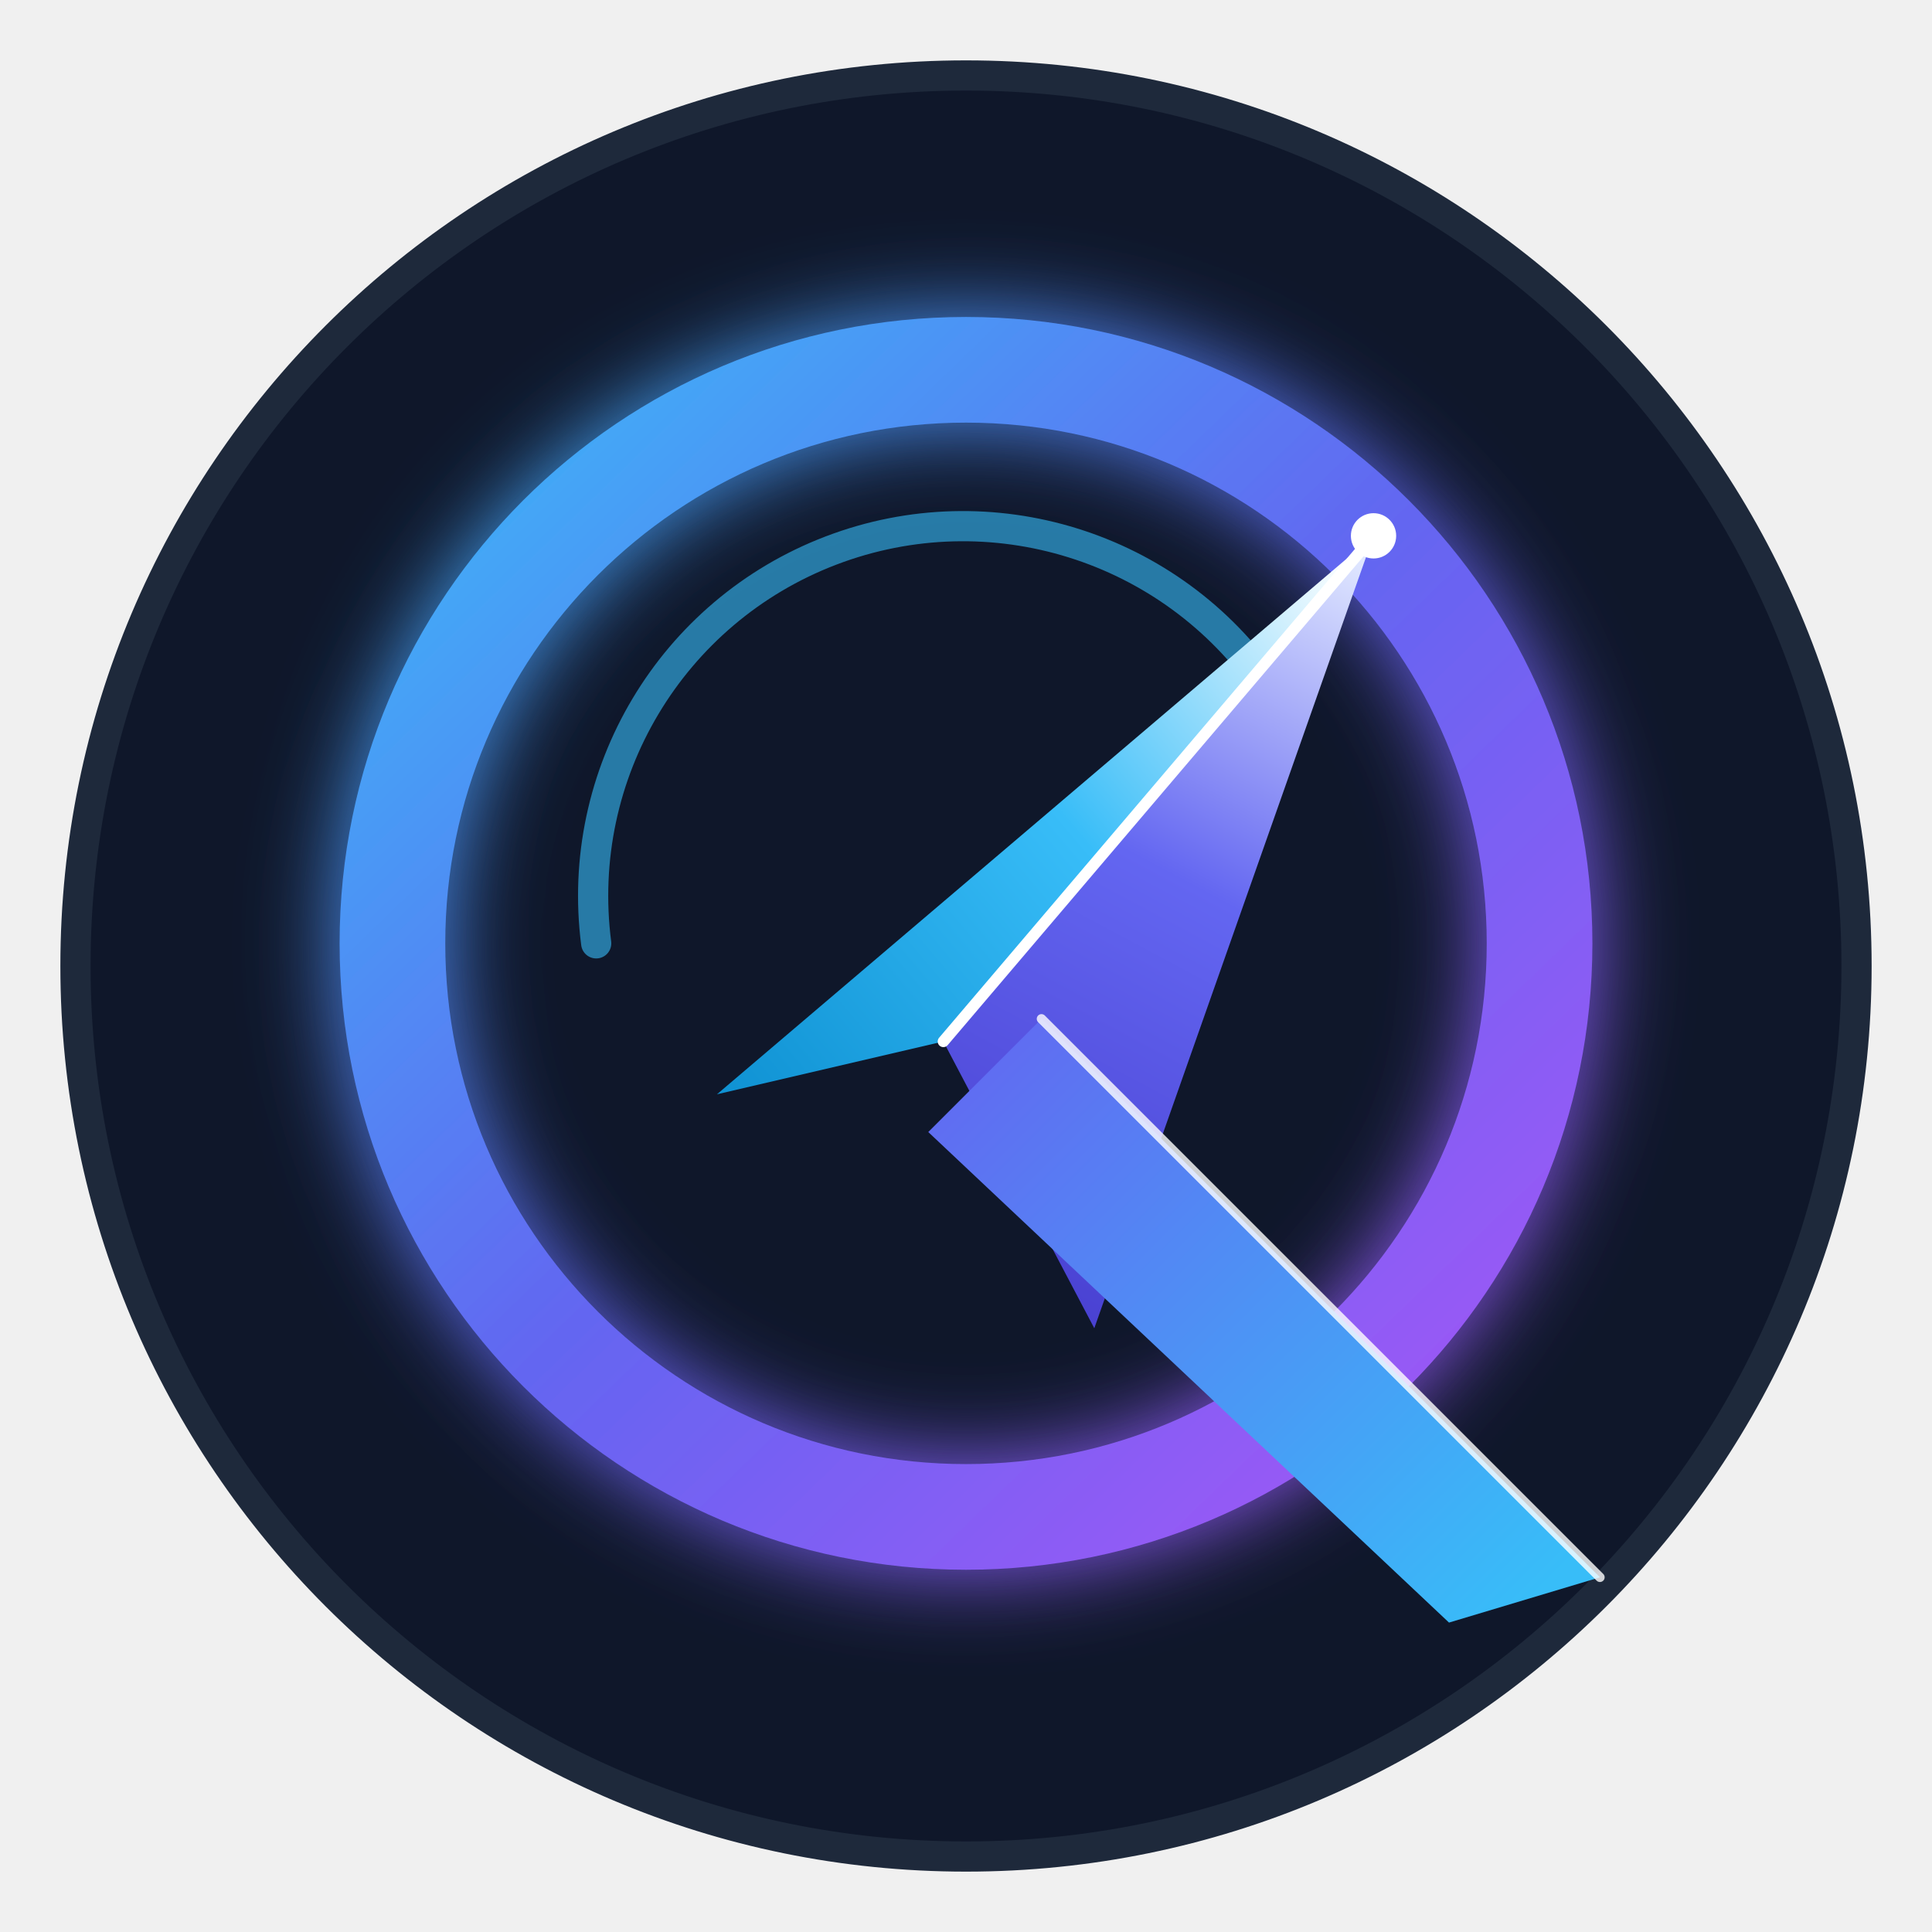
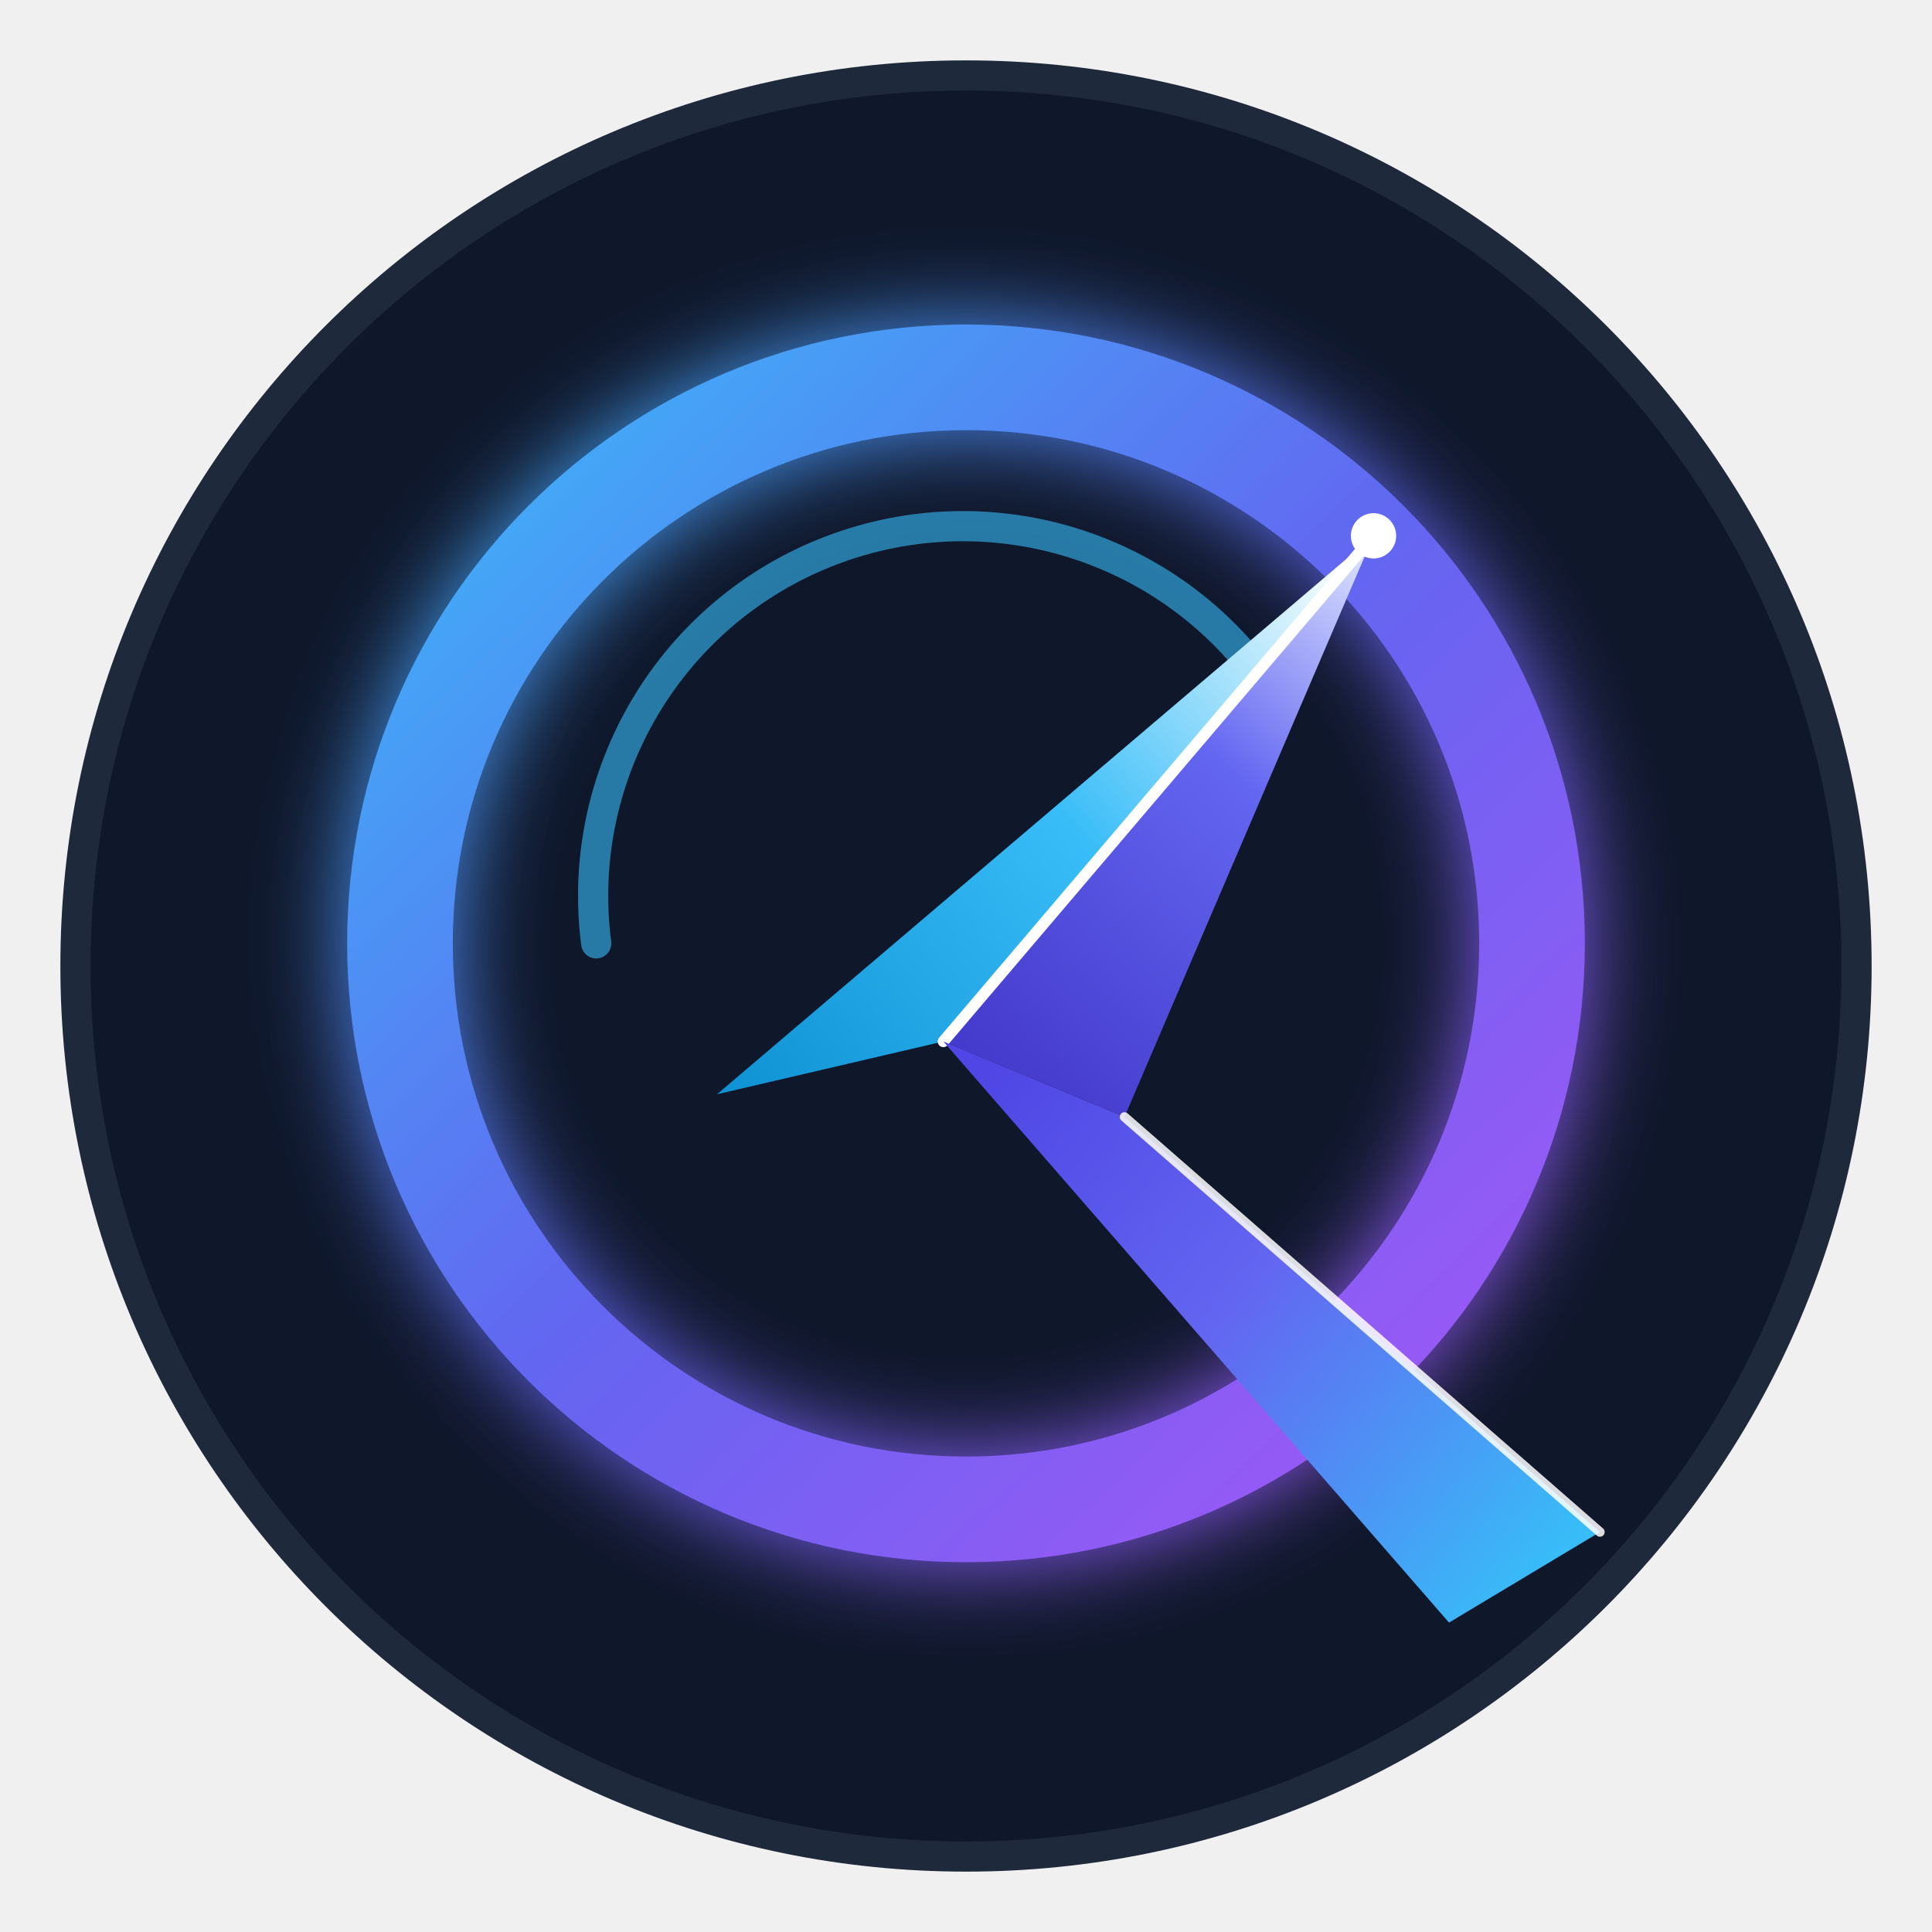
<svg xmlns="http://www.w3.org/2000/svg" viewBox="0 0 512 512" width="512" height="512" fill="none">
  <defs>
    <linearGradient id="favRing" x1="100" y1="90" x2="410" y2="410" gradientUnits="userSpaceOnUse">
      <stop offset="0%" stop-color="#38bdf8" />
      <stop offset="50%" stop-color="#6366f1" />
      <stop offset="100%" stop-color="#a855f7" />
    </linearGradient>
    <linearGradient id="favNeedleLeft" x1="160" y1="310" x2="355" y2="145" gradientUnits="userSpaceOnUse">
      <stop offset="0%" stop-color="#0284c7" />
      <stop offset="60%" stop-color="#38bdf8" />
      <stop offset="100%" stop-color="#ffffff" />
    </linearGradient>
-     <linearGradient id="favNeedleRight" x1="240" y1="360" x2="355" y2="145" gradientUnits="userSpaceOnUse">
+     <linearGradient id="favNeedleRight" x1="240" y1="270" x2="355" y2="136" gradientUnits="userSpaceOnUse">
      <stop offset="0%" stop-color="#4338ca" />
      <stop offset="60%" stop-color="#6366f1" />
      <stop offset="100%" stop-color="#e0e7ff" />
    </linearGradient>
-     <linearGradient id="favTail" x1="260" y1="260" x2="415" y2="415" gradientUnits="userSpaceOnUse">
-       <stop offset="0%" stop-color="#6366f1" />
+     <linearGradient id="favTail" x1="265" y1="280" x2="416" y2="410" gradientUnits="userSpaceOnUse">
+       <stop offset="0%" stop-color="#4f46e5" />
+       <stop offset="45%" stop-color="#6366f1" />
      <stop offset="100%" stop-color="#38bdf8" />
    </linearGradient>
    <filter id="favGlow" x="-20%" y="-20%" width="140%" height="140%">
      <feGaussianBlur stdDeviation="12" result="blur" />
      <feComposite in="SourceGraphic" in2="blur" operator="over" />
    </filter>
  </defs>
  <circle cx="256" cy="256" r="236" fill="#0f172a" stroke="#1e293b" stroke-width="8" />
-   <circle cx="256" cy="250" r="152" stroke="url(#favRing)" stroke-width="28" fill="none" filter="url(#favGlow)" />
+   <circle cx="256" cy="250" r="150" stroke="url(#favRing)" stroke-width="28" fill="none" filter="url(#favGlow)" />
  <path d="M 158 250 A 98 98 0 0 1 336 182" stroke="#38bdf8" stroke-width="8" stroke-linecap="round" stroke-opacity="0.6" fill="none" />
  <polygon points="364,142 190,290 250,276" fill="url(#favNeedleLeft)" />
-   <polygon points="364,142 250,276 290,352" fill="url(#favNeedleRight)" />
+   <polygon points="364,142 250,276 298,296" fill="url(#favNeedleRight)" />
  <line x1="364" y1="142" x2="250" y2="276" stroke="#ffffff" stroke-width="3" stroke-linecap="round" />
-   <polygon points="276,270 424,418 384,430 246,300" fill="url(#favTail)" />
-   <line x1="276" y1="270" x2="424" y2="418" stroke="#ffffff" stroke-width="2.5" stroke-linecap="round" stroke-opacity="0.8" />
+   <polygon points="250,276 384,430 424,406 298,296" fill="url(#favTail)" />
+   <line x1="298" y1="296" x2="424" y2="406" stroke="#ffffff" stroke-width="2.5" stroke-linecap="round" stroke-opacity="0.85" />
  <circle cx="364" cy="142" r="6" fill="#ffffff" />
</svg>
